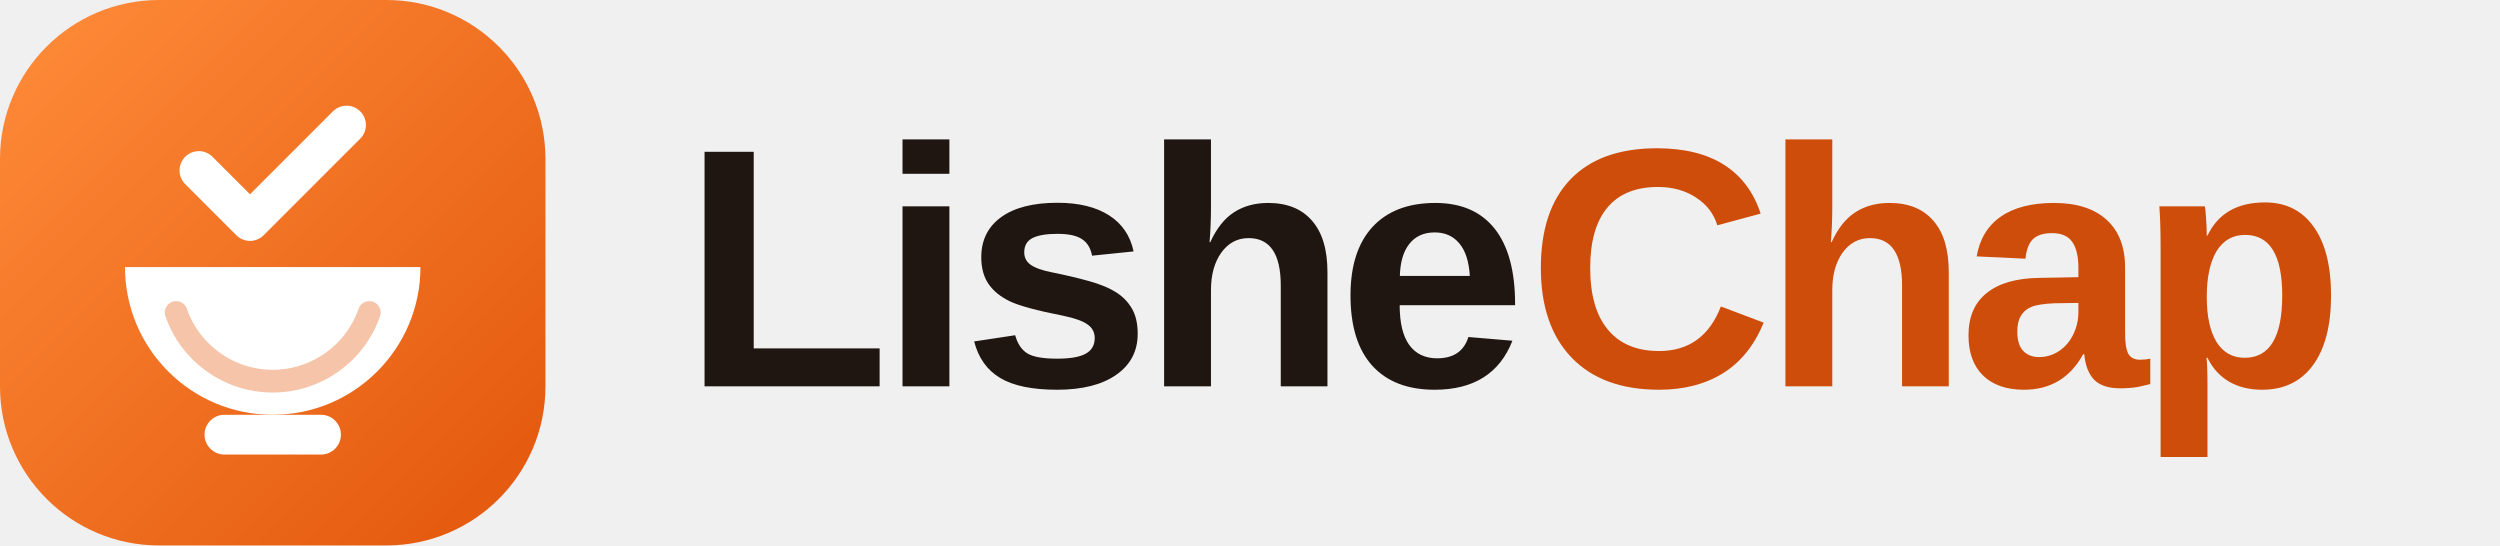
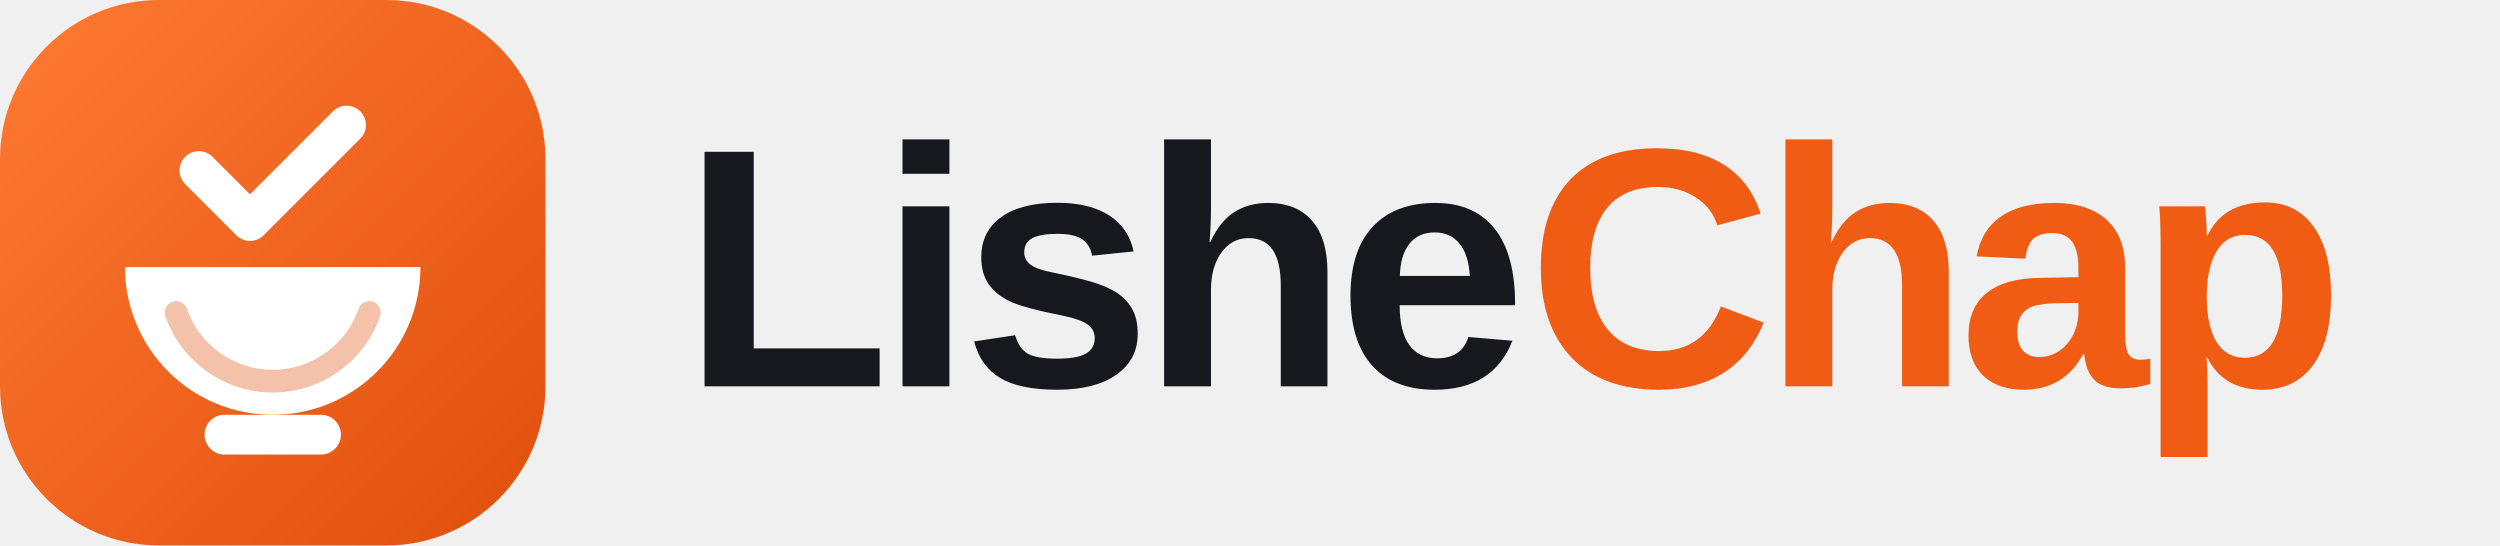
<svg xmlns="http://www.w3.org/2000/svg" viewBox="0 0 220 48" role="img" aria-label="LisheChap">
  <g>
    <defs>
      <linearGradient id="g" x1="0" y1="0" x2="48" y2="48" gradientUnits="userSpaceOnUse">
-         <stop offset="0" stop-color="#ff8c3a" />
-         <stop offset="1" stop-color="#e2560b" />
+         <stop offset="0" stop-color="#ff7a33" />
+         <stop offset="1" stop-color="#e04f0c" />
      </linearGradient>
    </defs>
    <rect width="48" height="48" rx="14" fill="url(#g)" />
    <path d="M17.5 15l4.5 4.5 8.5-8.5" fill="none" stroke="#fff" stroke-width="3.4" stroke-linecap="round" stroke-linejoin="round" />
    <path d="M11 23.5h26a13 13 0 0 1-26 0z" fill="#fff" />
-     <path d="M15.5 27.5a9 9 0 0 0 17 0" fill="none" stroke="#e2560b" stroke-opacity=".35" stroke-width="2" stroke-linecap="round" />
+     <path d="M15.5 27.5a9 9 0 0 0 17 0" fill="none" stroke="#e04f0c" stroke-opacity=".35" stroke-width="2" stroke-linecap="round" />
    <rect x="18" y="36.5" width="12" height="3.5" rx="1.75" fill="#fff" />
  </g>
-   <text x="60" y="34" font-family="'Bricolage Grotesque', 'Plus Jakarta Sans', Arial, sans-serif" font-size="30" font-weight="800" letter-spacing="-1" fill="#1f1611">Lishe<tspan fill="#cf4d0a">Chap</tspan>
+   <text x="60" y="34" font-family="'Plus Jakarta Sans', Arial, sans-serif" font-size="30" font-weight="800" letter-spacing="-1" fill="#16181d">Lishe<tspan fill="#f05c14">Chap</tspan>
  </text>
</svg>
